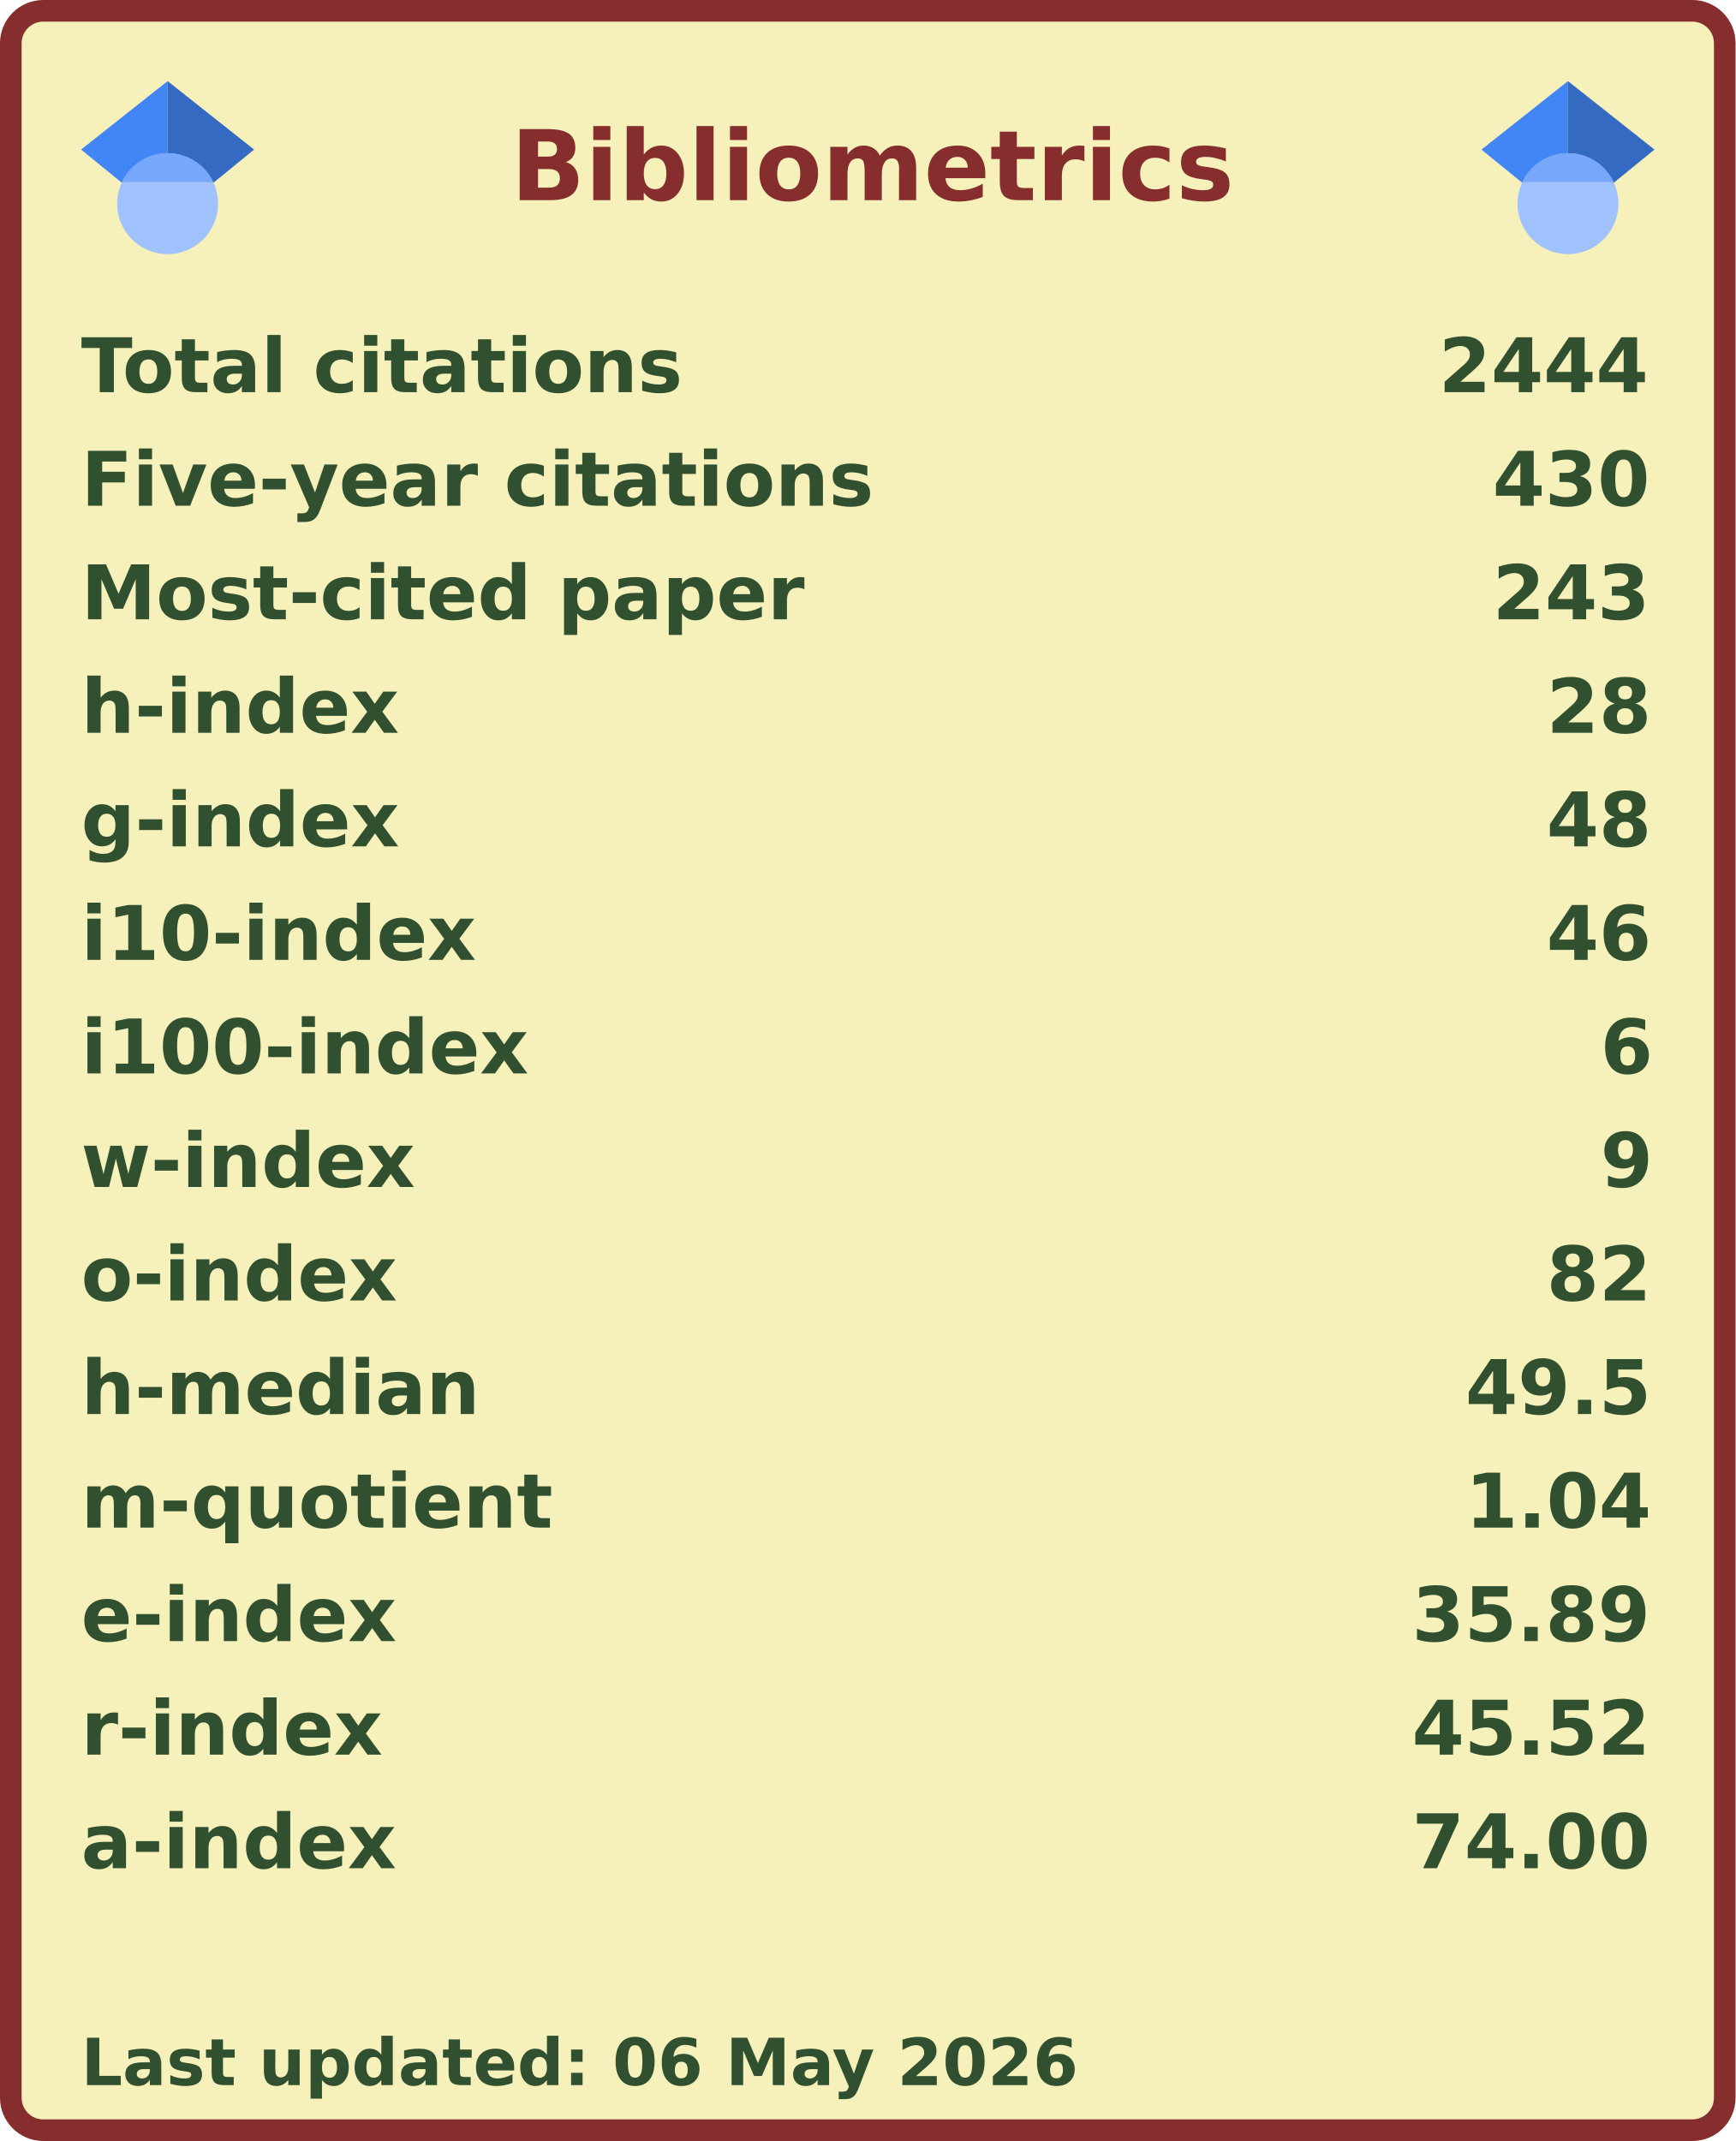
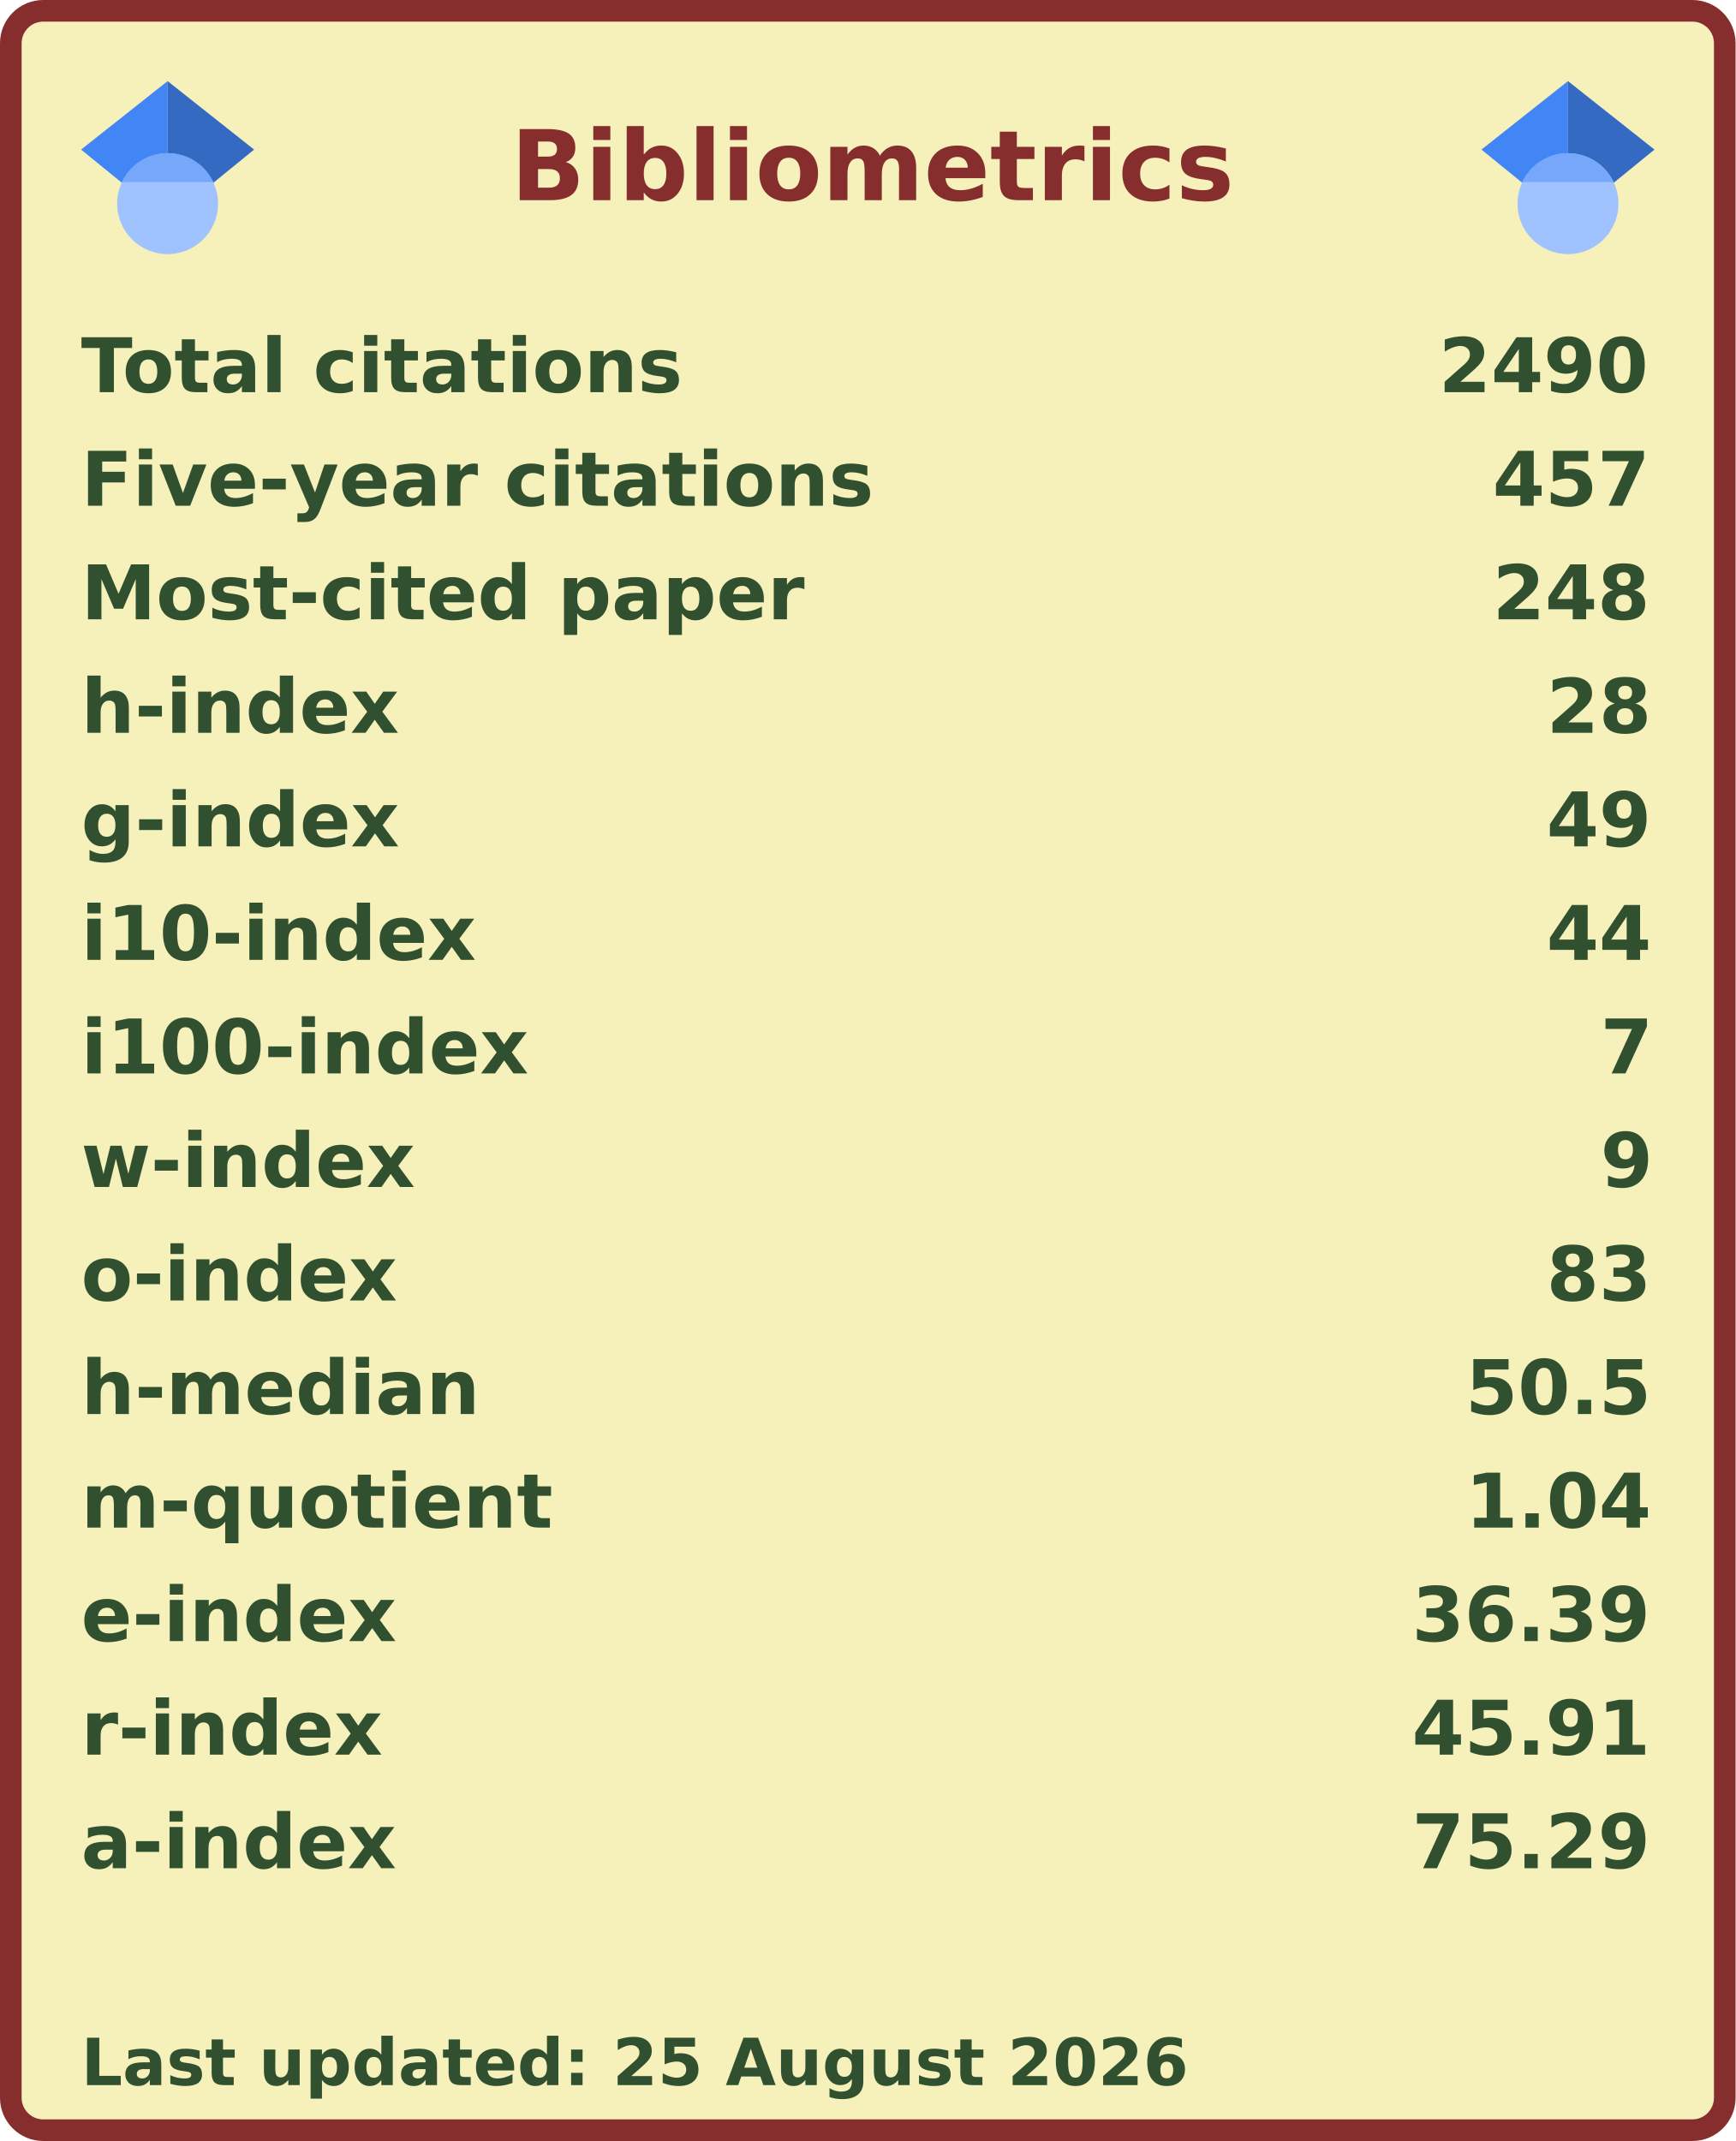
<svg xmlns="http://www.w3.org/2000/svg" width="321" height="396" viewBox="0 0 321 396" lang="en" xml:lang="en">
  <rect x="2" y="2" stroke-width="4" rx="6" width="317" height="392" stroke="#862d2d" fill="#f6f0bb" />
  <g font-weight="600" font-size="110pt" font-family="Verdana,Geneva,DejaVu Sans,sans-serif" text-rendering="geometricPrecision">
    <text x="768" y="301" lengthAdjust="spacingAndGlyphs" textLength="1074" transform="scale(0.123)" fill="#862d2d">Bibliometrics</text>
    <g fill="#305030">
      <g transform="translate(15, 60)">
        <g transform="scale(0.095)">
          <text lengthAdjust="spacingAndGlyphs" textLength="1170" x="0" y="132">Total citations</text>
-           <text lengthAdjust="spacingAndGlyphs" textLength="420" x="2643" y="132">2444</text>
+           <text lengthAdjust="spacingAndGlyphs" textLength="420" x="2643" y="132">2490</text>
        </g>
      </g>
      <g transform="translate(15, 81)">
        <g transform="scale(0.095)">
          <text lengthAdjust="spacingAndGlyphs" textLength="1524" x="0" y="132">Five-year citations</text>
-           <text lengthAdjust="spacingAndGlyphs" textLength="315" x="2748" y="132">430</text>
+           <text lengthAdjust="spacingAndGlyphs" textLength="315" x="2748" y="132">457</text>
        </g>
      </g>
      <g transform="translate(15, 102)">
        <g transform="scale(0.095)">
          <text lengthAdjust="spacingAndGlyphs" textLength="1395" x="0" y="132">Most-cited paper</text>
-           <text lengthAdjust="spacingAndGlyphs" textLength="315" x="2748" y="132">243</text>
+           <text lengthAdjust="spacingAndGlyphs" textLength="315" x="2748" y="132">248</text>
        </g>
      </g>
      <g transform="translate(15, 123)">
        <g transform="scale(0.095)">
          <text lengthAdjust="spacingAndGlyphs" textLength="621" x="0" y="132">h-index</text>
          <text lengthAdjust="spacingAndGlyphs" textLength="210" x="2853" y="132">28</text>
        </g>
      </g>
      <g transform="translate(15, 144)">
        <g transform="scale(0.095)">
          <text lengthAdjust="spacingAndGlyphs" textLength="621" x="0" y="132">g-index</text>
-           <text lengthAdjust="spacingAndGlyphs" textLength="210" x="2853" y="132">48</text>
+           <text lengthAdjust="spacingAndGlyphs" textLength="210" x="2853" y="132">49</text>
        </g>
      </g>
      <g transform="translate(15, 165)">
        <g transform="scale(0.095)">
          <text lengthAdjust="spacingAndGlyphs" textLength="772" x="0" y="132">i10-index</text>
-           <text lengthAdjust="spacingAndGlyphs" textLength="210" x="2853" y="132">46</text>
+           <text lengthAdjust="spacingAndGlyphs" textLength="210" x="2853" y="132">44</text>
        </g>
      </g>
      <g transform="translate(15, 186)">
        <g transform="scale(0.095)">
          <text lengthAdjust="spacingAndGlyphs" textLength="878" x="0" y="132">i100-index</text>
-           <text lengthAdjust="spacingAndGlyphs" textLength="105" x="2958" y="132">6</text>
+           <text lengthAdjust="spacingAndGlyphs" textLength="105" x="2958" y="132">7</text>
        </g>
      </g>
      <g transform="translate(15, 207)">
        <g transform="scale(0.095)">
          <text lengthAdjust="spacingAndGlyphs" textLength="651" x="0" y="132">w-index</text>
          <text lengthAdjust="spacingAndGlyphs" textLength="105" x="2958" y="132">9</text>
        </g>
      </g>
      <g transform="translate(15, 228)">
        <g transform="scale(0.095)">
          <text lengthAdjust="spacingAndGlyphs" textLength="618" x="0" y="132">o-index</text>
-           <text lengthAdjust="spacingAndGlyphs" textLength="210" x="2853" y="132">82</text>
+           <text lengthAdjust="spacingAndGlyphs" textLength="210" x="2853" y="132">83</text>
        </g>
      </g>
      <g transform="translate(15, 249)">
        <g transform="scale(0.095)">
          <text lengthAdjust="spacingAndGlyphs" textLength="784" x="0" y="132">h-median</text>
-           <text lengthAdjust="spacingAndGlyphs" textLength="368" x="2695" y="132">49.5</text>
+           <text lengthAdjust="spacingAndGlyphs" textLength="368" x="2695" y="132">50.5</text>
        </g>
      </g>
      <g transform="translate(15, 270)">
        <g transform="scale(0.095)">
          <text lengthAdjust="spacingAndGlyphs" textLength="914" x="0" y="132">m-quotient</text>
          <text lengthAdjust="spacingAndGlyphs" textLength="368" x="2695" y="132">1.04</text>
        </g>
      </g>
      <g transform="translate(15, 291)">
        <g transform="scale(0.095)">
          <text lengthAdjust="spacingAndGlyphs" textLength="618" x="0" y="132">e-index</text>
-           <text lengthAdjust="spacingAndGlyphs" textLength="472" x="2591" y="132">35.89</text>
+           <text lengthAdjust="spacingAndGlyphs" textLength="472" x="2591" y="132">36.39</text>
        </g>
      </g>
      <g transform="translate(15, 312)">
        <g transform="scale(0.095)">
          <text lengthAdjust="spacingAndGlyphs" textLength="584" x="0" y="132">r-index</text>
-           <text lengthAdjust="spacingAndGlyphs" textLength="472" x="2591" y="132">45.52</text>
+           <text lengthAdjust="spacingAndGlyphs" textLength="472" x="2591" y="132">45.91</text>
        </g>
      </g>
      <g transform="translate(15, 333)">
        <g transform="scale(0.095)">
          <text lengthAdjust="spacingAndGlyphs" textLength="616" x="0" y="132">a-index</text>
-           <text lengthAdjust="spacingAndGlyphs" textLength="472" x="2591" y="132">74.00</text>
+           <text lengthAdjust="spacingAndGlyphs" textLength="472" x="2591" y="132">75.29</text>
        </g>
      </g>
      <g transform="translate(15, 375)">
        <g transform="scale(0.082)">
-           <text lengthAdjust="spacingAndGlyphs" textLength="2260" x="0" y="130">Last updated: 06 May 2026</text>
+           <text lengthAdjust="spacingAndGlyphs" textLength="2496" x="0" y="130">Last updated: 25 August 2026</text>
        </g>
      </g>
      <svg x="15" y="15" width="32" height="32" viewBox="0 0 512 512">
        <path fill="#4285f4" d="M256 411.12L0 202.667 256 0z" />
        <path fill="#356ac3" d="M256 411.12l256-208.453L256 0z" />
        <circle fill="#a0c3ff" cx="256" cy="362.667" r="149.333" />
        <path fill="#76a7fa" d="M121.037 298.667c23.968-50.453 75.392-85.334 134.963-85.334s110.995 34.881 134.963 85.334H121.037z" />
      </svg>
      <svg x="274" y="15" width="32" height="32" viewBox="0 0 512 512">
        <path fill="#4285f4" d="M256 411.12L0 202.667 256 0z" />
        <path fill="#356ac3" d="M256 411.12l256-208.453L256 0z" />
        <circle fill="#a0c3ff" cx="256" cy="362.667" r="149.333" />
        <path fill="#76a7fa" d="M121.037 298.667c23.968-50.453 75.392-85.334 134.963-85.334s110.995 34.881 134.963 85.334H121.037z" />
      </svg>
    </g>
  </g>
</svg>
